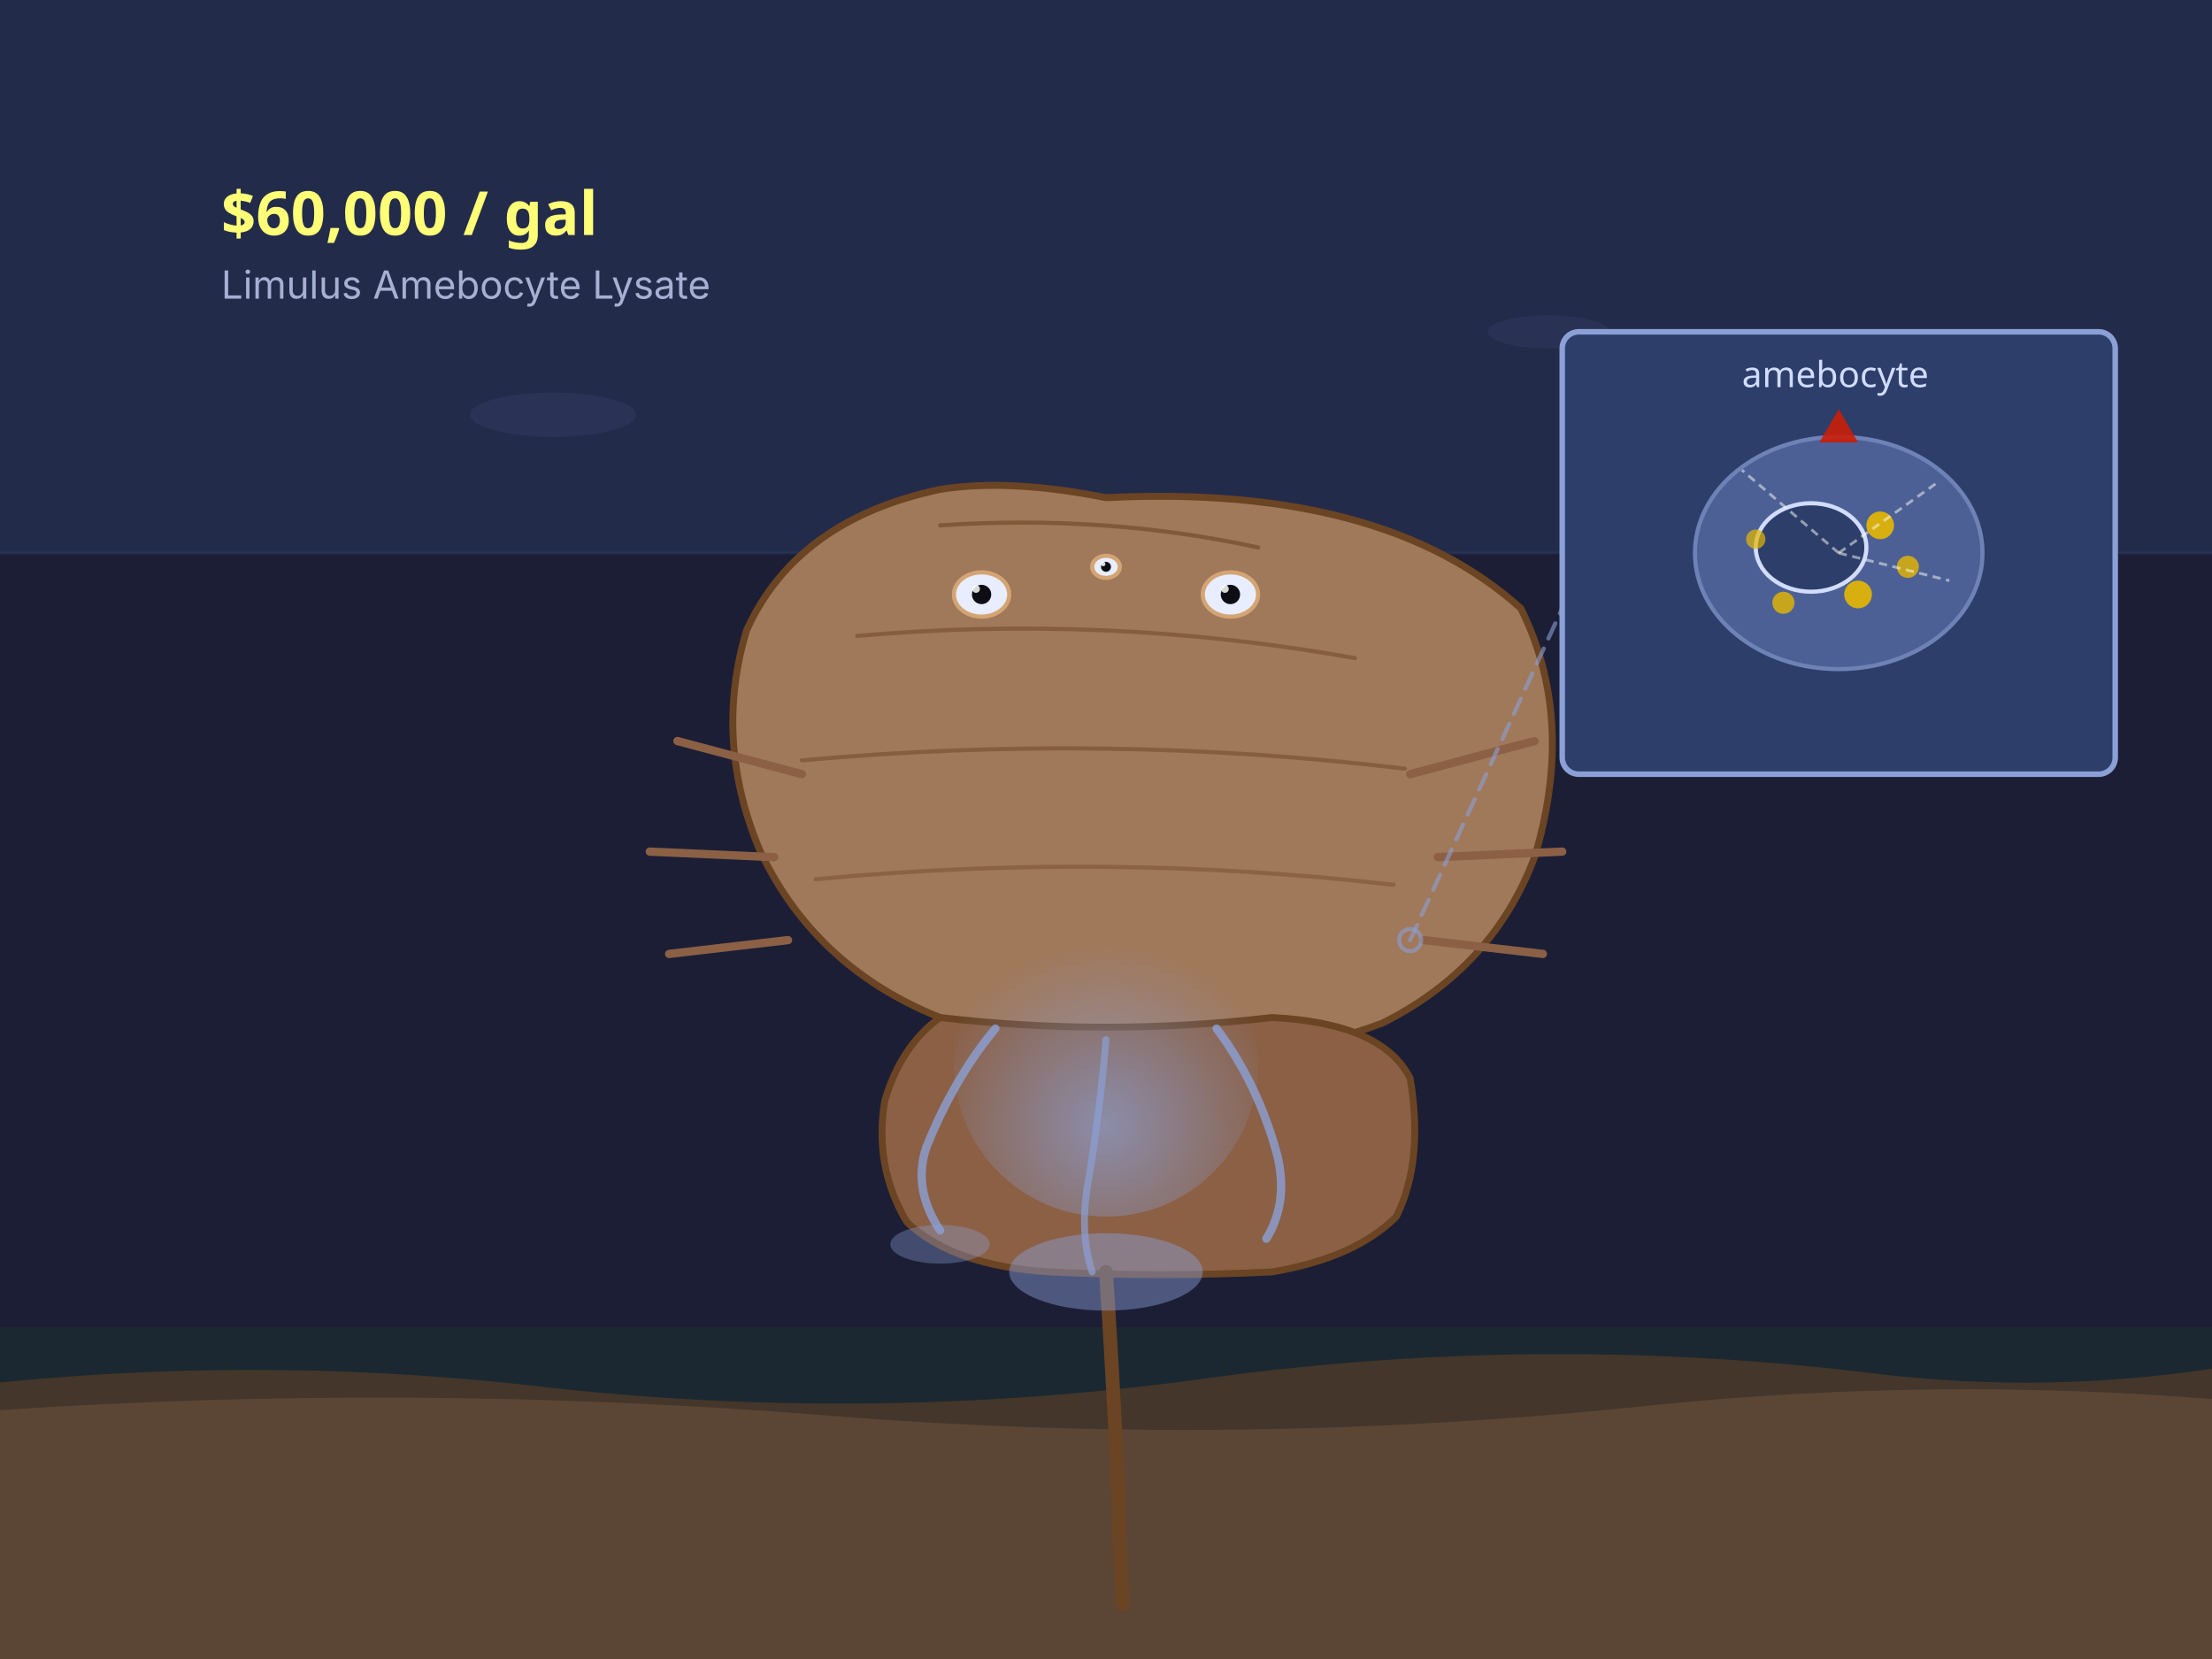
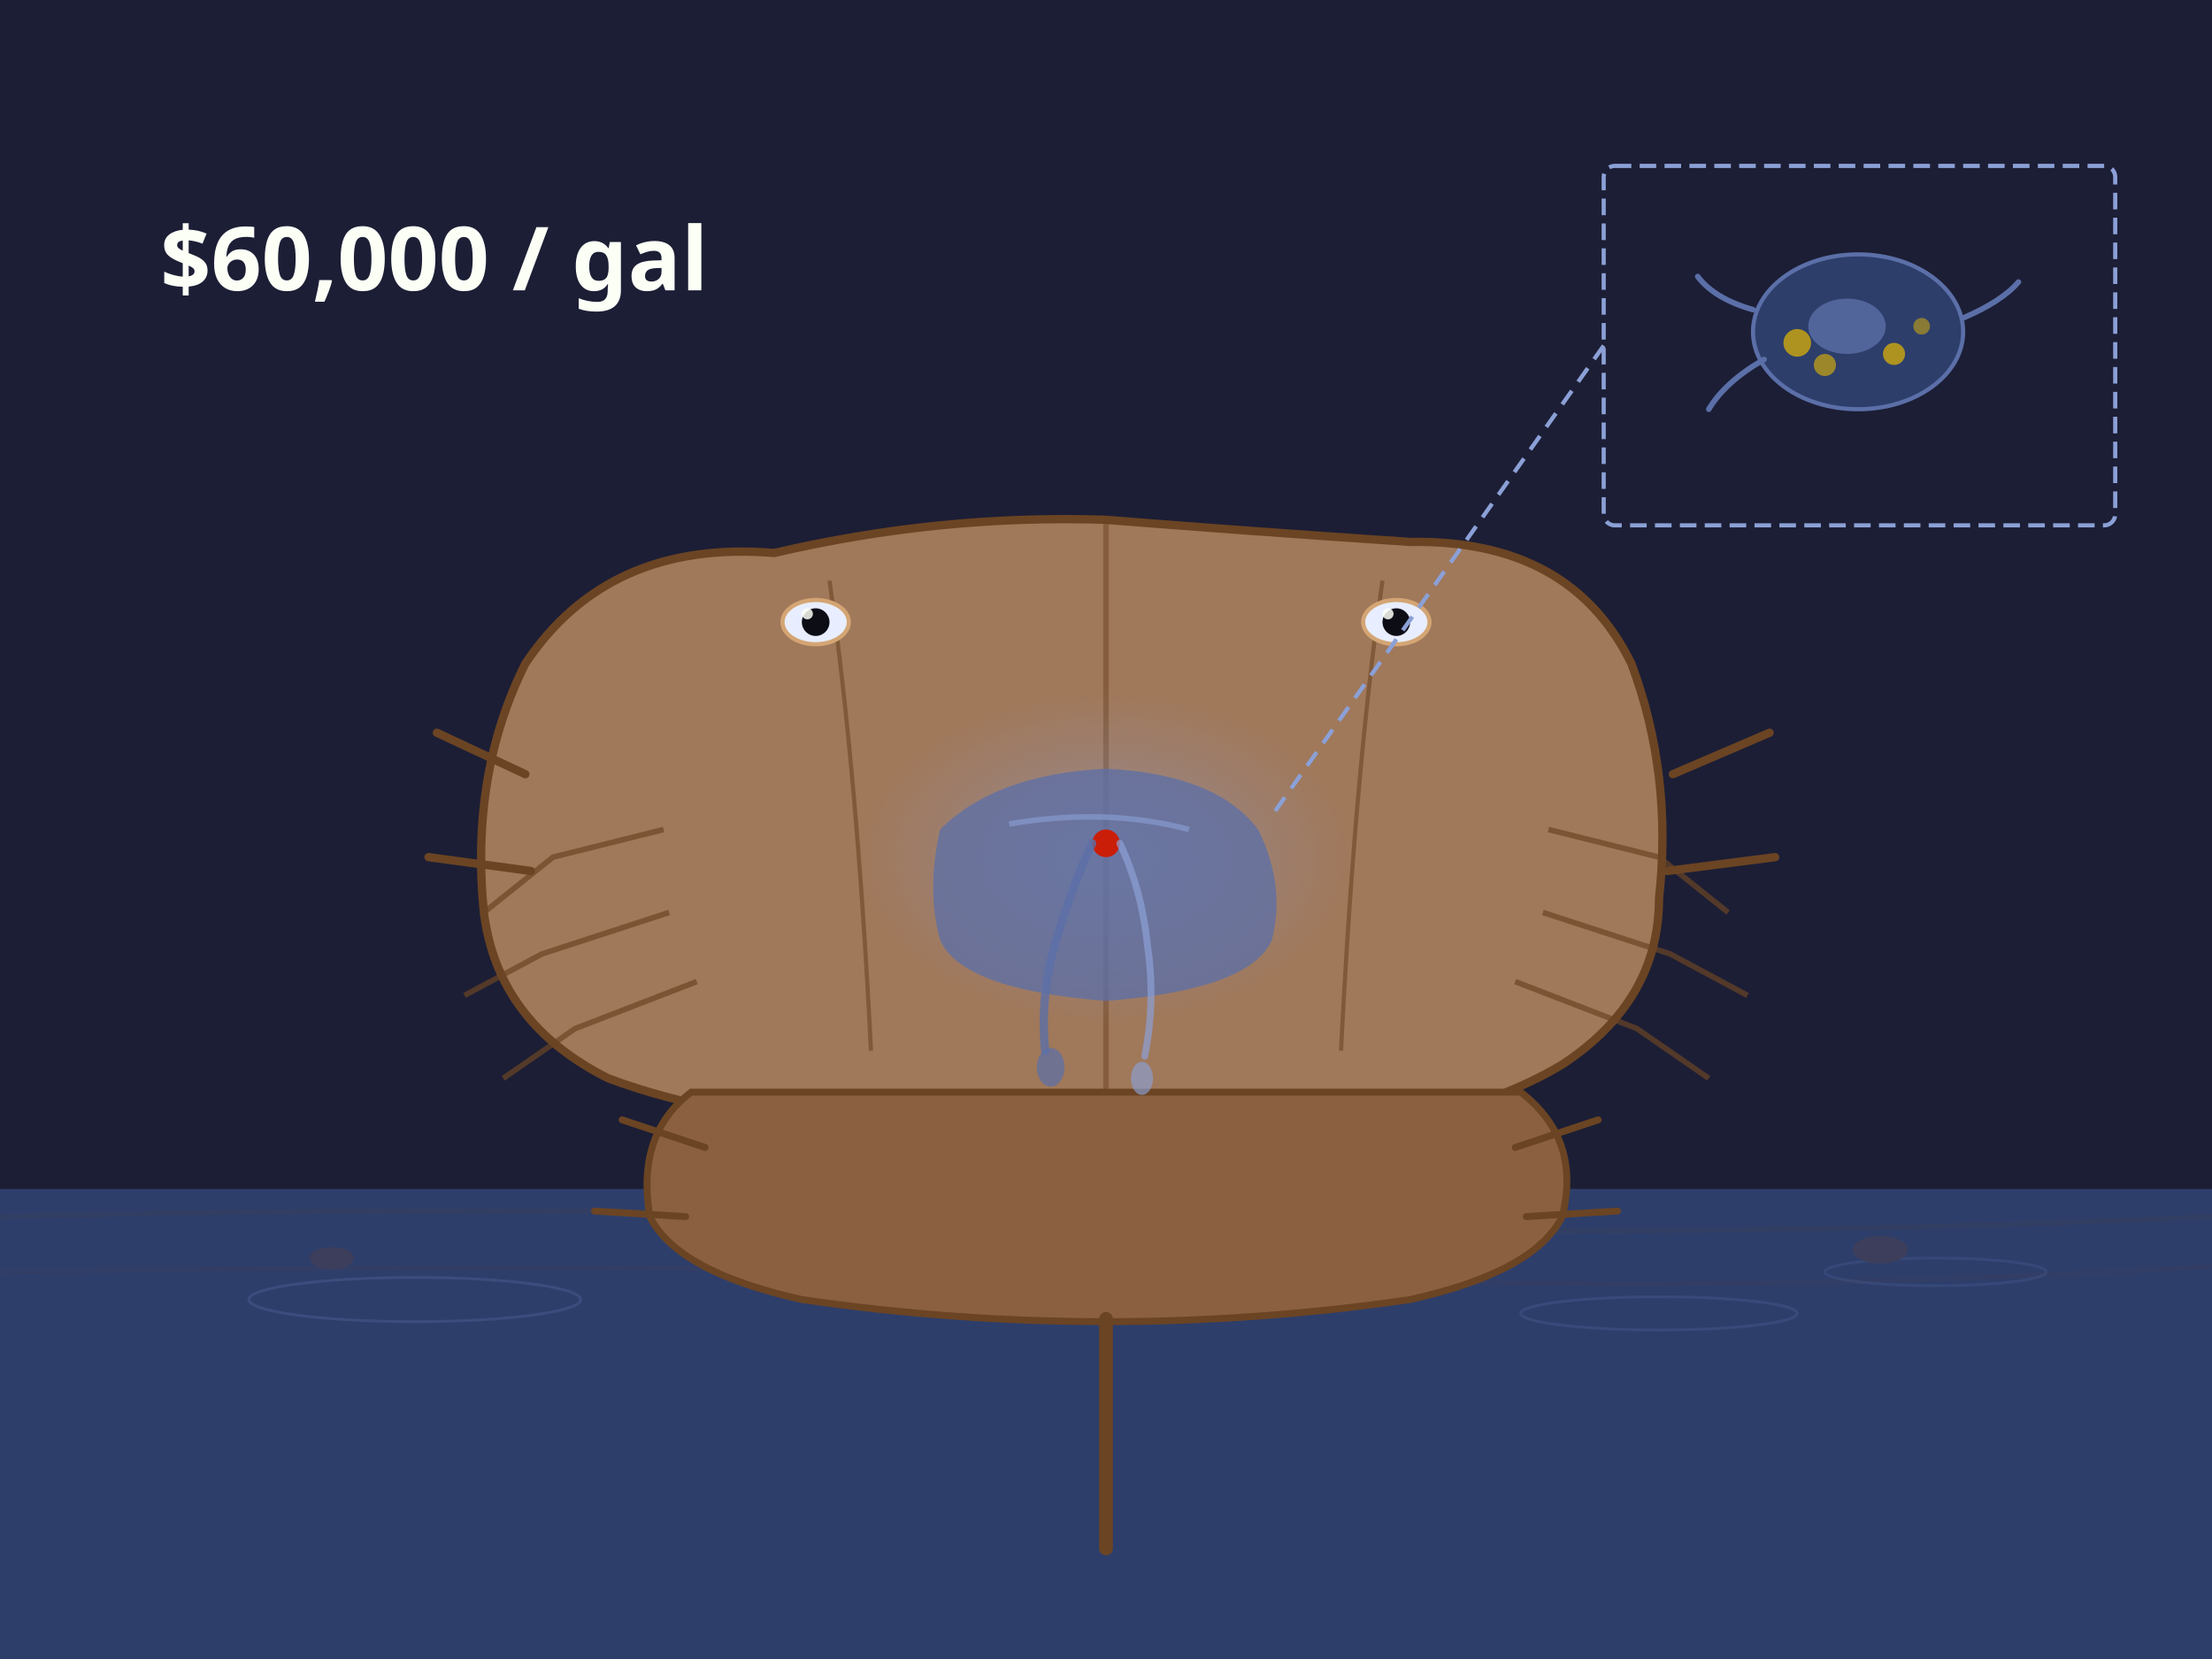
<svg xmlns="http://www.w3.org/2000/svg" viewBox="0 0 800 600" width="800" height="600">
  <defs>
-     <radialGradient id="blood-pool" cx="50%" cy="70%" r="60%">
-       <stop offset="0%" stop-color="#8BA0D6" stop-opacity="0.7" />
+     <radialGradient id="blood-glow" cx="50%" cy="50%" r="50%">
+       <stop offset="0%" stop-color="#8BA0D6" stop-opacity="0.45" />
      <stop offset="100%" stop-color="#8BA0D6" stop-opacity="0" />
    </radialGradient>
  </defs>
-   <g id="bg" data-label="Dark ocean shelf environment, navy-midnight tones">
-     <rect width="800" height="600" fill="#1C1E35" />
-     <rect x="0" y="0" width="800" height="200" fill="#2D3E6B" opacity="0.4" />
-     <rect x="0" y="480" width="800" height="120" fill="#1A5C1E" opacity="0.15" />
+   <g id="bg" data-label="dark ocean floor background">
+     <rect x="0" y="0" width="800" height="600" fill="#1C1E35" />
+     <rect x="0" y="430" width="800" height="170" fill="#2D3E6B" />
+     <path d="M 0 440 Q 200 435 400 442 Q 600 449 800 440" fill="none" stroke="#3D3E5B" stroke-width="2" opacity="0.4" />
+     <path d="M 0 460 Q 250 456 500 463 Q 650 467 800 458" fill="none" stroke="#3D3E5B" stroke-width="2" opacity="0.3" />
  </g>
-   <g id="context" data-label="Sandy ocean bottom texture and horizon line">
-     <path d="M 0 500 Q 100 490 200 502 Q 320 515 440 498 Q 560 482 680 497 Q 740 504 800 495 L 800 600 L 0 600 Z" fill="#6B4423" opacity="0.5" />
-     <path d="M 0 510 Q 150 500 300 512 Q 450 524 600 508 Q 700 498 800 506 L 800 600 L 0 600 Z" fill="#A0785A" opacity="0.25" />
-     <line x1="0" y1="200" x2="800" y2="200" stroke="#2D3E6B" stroke-width="1" opacity="0.4" />
-     <ellipse cx="200" cy="150" rx="30" ry="8" fill="#5B6FA8" opacity="0.12" />
-     <ellipse cx="560" cy="120" rx="22" ry="6" fill="#5B6FA8" opacity="0.1" />
+   <g id="context" data-label="sandy ocean shelf bottom with subtle sediment">
+     <ellipse cx="150" cy="470" rx="60" ry="8" fill="none" stroke="#5B6FA8" stroke-width="1" opacity="0.3" />
+     <ellipse cx="600" cy="475" rx="50" ry="6" fill="none" stroke="#5B6FA8" stroke-width="1" opacity="0.25" />
+     <ellipse cx="700" cy="460" rx="40" ry="5" fill="none" stroke="#5B6FA8" stroke-width="1" opacity="0.2" />
+     <ellipse cx="120" cy="455" rx="8" ry="4" fill="#3D3E5B" />
+     <ellipse cx="680" cy="452" rx="10" ry="5" fill="#3D3E5B" />
  </g>
-   <g id="subject" data-label="Horseshoe crab viewed from above, carapace and tail detail">
-     <path d="M 400 180 Q 500 175 550 220 Q 570 260 555 310 Q 540 350 500 370 Q 460 385 420 382 Q 380 380 340 368 Q 295 350 275 308 Q 258 268 270 228 Q 288 188 340 177 Q 365 173 400 180 Z" fill="#A0785A" stroke="#6B4423" stroke-width="2.5" stroke-linecap="round" stroke-linejoin="round" />
-     <path d="M 340 190 Q 400 186 455 198" stroke="#6B4423" stroke-width="1.5" fill="none" opacity="0.6" stroke-linecap="round" />
-     <path d="M 310 230 Q 400 222 490 238" stroke="#6B4423" stroke-width="1.5" fill="none" opacity="0.5" stroke-linecap="round" />
-     <path d="M 290 275 Q 400 265 508 278" stroke="#6B4423" stroke-width="1.5" fill="none" opacity="0.5" stroke-linecap="round" />
-     <path d="M 295 318 Q 400 308 504 320" stroke="#6B4423" stroke-width="1.5" fill="none" opacity="0.4" stroke-linecap="round" />
-     <path d="M 340 368 Q 400 375 460 368 Q 500 370 510 390 Q 515 420 505 440 Q 490 455 460 460 Q 420 462 380 460 Q 345 458 328 442 Q 316 422 320 398 Q 326 378 340 368 Z" fill="#8B6045" stroke="#6B4423" stroke-width="2.5" stroke-linecap="round" stroke-linejoin="round" />
-     <path d="M 400 460 Q 402 490 404 530 Q 405 560 406 580" stroke="#6B4423" stroke-width="5" stroke-linecap="round" fill="none" />
-     <ellipse cx="355" cy="215" rx="10" ry="8" fill="#E8EEFF" stroke="#D4A574" stroke-width="1.5" />
-     <circle cx="355" cy="215" r="3.5" fill="#0D0D16" />
-     <circle cx="353" cy="213" r="1.4" fill="#FBFFF6" opacity="0.85" />
-     <ellipse cx="445" cy="215" rx="10" ry="8" fill="#E8EEFF" stroke="#D4A574" stroke-width="1.5" />
-     <circle cx="445" cy="215" r="3.5" fill="#0D0D16" />
-     <circle cx="443" cy="213" r="1.4" fill="#FBFFF6" opacity="0.85" />
-     <ellipse cx="400" cy="205" rx="5" ry="4" fill="#E8EEFF" stroke="#D4A574" stroke-width="1.5" />
-     <circle cx="400" cy="205" r="1.8" fill="#0D0D16" />
-     <circle cx="399" cy="204" r="0.8" fill="#FBFFF6" opacity="0.85" />
-     <line x1="290" y1="280" x2="245" y2="268" stroke="#8B6045" stroke-width="3" stroke-linecap="round" />
-     <line x1="280" y1="310" x2="235" y2="308" stroke="#8B6045" stroke-width="3" stroke-linecap="round" />
-     <line x1="285" y1="340" x2="242" y2="345" stroke="#8B6045" stroke-width="3" stroke-linecap="round" />
-     <line x1="510" y1="280" x2="555" y2="268" stroke="#8B6045" stroke-width="3" stroke-linecap="round" />
-     <line x1="520" y1="310" x2="565" y2="308" stroke="#8B6045" stroke-width="3" stroke-linecap="round" />
-     <line x1="515" y1="340" x2="558" y2="345" stroke="#8B6045" stroke-width="3" stroke-linecap="round" />
+   <g id="subject" data-label="Limulus polyphemus horseshoe crab from above, carapace and tail">
+     <path d="M 280 200 Q 220 195 190 240 Q 170 280 175 330 Q 180 370 220 390 Q 260 405 320 408 Q 360 412 400 410 Q 450 412 490 408 Q 535 403 565 385 Q 600 362 600 325 Q 605 280 590 240 Q 568 195 510 196 Q 450 192 400 188 Q 340 186 280 200 Z" fill="#A0785A" stroke="#6B4423" stroke-width="3" stroke-linejoin="round" />
+     <path d="M 300 210 Q 310 280 315 380" fill="none" stroke="#6B4423" stroke-width="1.5" opacity="0.6" />
+     <path d="M 500 210 Q 490 280 485 380" fill="none" stroke="#6B4423" stroke-width="1.5" opacity="0.6" />
+     <path d="M 400 188 Q 400 300 400 410" fill="none" stroke="#6B4423" stroke-width="2" opacity="0.5" />
+     <path d="M 190 280 L 158 265" stroke="#6B4423" stroke-width="3" stroke-linecap="round" fill="none" />
+     <path d="M 192 315 L 155 310" stroke="#6B4423" stroke-width="3" stroke-linecap="round" fill="none" />
+     <path d="M 605 280 L 640 265" stroke="#6B4423" stroke-width="3" stroke-linecap="round" fill="none" />
+     <path d="M 603 315 L 642 310" stroke="#6B4423" stroke-width="3" stroke-linecap="round" fill="none" />
+     <ellipse cx="295" cy="225" rx="12" ry="8" fill="#E8EEFF" stroke="#D4A574" stroke-width="1.5" />
+     <circle cx="295" cy="225" r="5" fill="#0D0D16" />
+     <circle cx="292" cy="222" r="2" fill="#FBFFF6" opacity="0.85" />
+     <ellipse cx="505" cy="225" rx="12" ry="8" fill="#E8EEFF" stroke="#D4A574" stroke-width="1.5" />
+     <circle cx="505" cy="225" r="5" fill="#0D0D16" />
+     <circle cx="502" cy="222" r="2" fill="#FBFFF6" opacity="0.85" />
+     <path d="M 250 395 Q 230 410 235 440 Q 245 460 290 470 Q 345 478 400 478 Q 455 478 510 470 Q 555 460 565 440 Q 572 412 550 395 Z" fill="#8B6040" stroke="#6B4423" stroke-width="2.5" />
+     <path d="M 255 415 L 225 405" stroke="#6B4423" stroke-width="2.5" stroke-linecap="round" fill="none" />
+     <path d="M 248 440 L 215 438" stroke="#6B4423" stroke-width="2.5" stroke-linecap="round" fill="none" />
+     <path d="M 548 415 L 578 405" stroke="#6B4423" stroke-width="2.5" stroke-linecap="round" fill="none" />
+     <path d="M 552 440 L 585 438" stroke="#6B4423" stroke-width="2.5" stroke-linecap="round" fill="none" />
+     <path d="M 400 477 Q 400 510 400 560" stroke="#6B4423" stroke-width="5" stroke-linecap="round" fill="none" />
+     <g stroke="#6B4423" stroke-width="2" fill="none" opacity="0.7">
+       <path d="M 240 300 L 200 310 L 175 330" />
+       <path d="M 242 330 L 196 345 L 168 360" />
+       <path d="M 252 355 L 208 372 L 182 390" />
+       <path d="M 560 300 L 600 310 L 625 330" />
+       <path d="M 558 330 L 604 345 L 632 360" />
+       <path d="M 548 355 L 592 372 L 618 390" />
+     </g>
  </g>
-   <g id="detail-blood" data-label="Blue hemocyanin blood pooling from gill sampling site">
-     <circle cx="400" cy="385" r="55" fill="url(#blood-pool)" />
-     <path d="M 360 372 Q 345 390 335 415 Q 330 430 340 445" stroke="#8BA0D6" stroke-width="3" stroke-linecap="round" fill="none" opacity="0.8" />
-     <path d="M 440 372 Q 455 392 462 418 Q 466 435 458 448" stroke="#8BA0D6" stroke-width="3" stroke-linecap="round" fill="none" opacity="0.8" />
-     <path d="M 400 376 Q 398 400 394 425 Q 390 445 395 460" stroke="#8BA0D6" stroke-width="2.5" stroke-linecap="round" fill="none" opacity="0.7" />
-     <ellipse cx="400" cy="460" rx="35" ry="14" fill="#8BA0D6" opacity="0.45" />
-     <ellipse cx="340" cy="450" rx="18" ry="7" fill="#8BA0D6" opacity="0.35" />
+   <g id="detail-blood" data-label="blue hemocyanin blood pooling from cardiac puncture sampling site">
+     <ellipse cx="400" cy="310" rx="90" ry="60" fill="url(#blood-glow)" />
+     <path d="M 340 300 Q 360 280 400 278 Q 440 280 455 300 Q 465 320 460 340 Q 452 358 400 362 Q 348 358 340 340 Q 335 322 340 300 Z" fill="#5B6FA8" opacity="0.75" />
+     <path d="M 365 298 Q 400 292 430 300" fill="none" stroke="#8BA0D6" stroke-width="2" opacity="0.6" />
+     <circle cx="400" cy="305" r="5" fill="#CA1E08" />
+     <path d="M 395 305 Q 388 320 382 340 Q 376 360 378 380" fill="none" stroke="#5B6FA8" stroke-width="3" stroke-linecap="round" opacity="0.8" />
+     <path d="M 405 305 Q 413 322 415 342 Q 418 362 414 382" fill="none" stroke="#8BA0D6" stroke-width="2.5" stroke-linecap="round" opacity="0.7" />
+     <ellipse cx="380" cy="386" rx="5" ry="7" fill="#5B6FA8" opacity="0.7" />
+     <ellipse cx="413" cy="390" rx="4" ry="6" fill="#8BA0D6" opacity="0.65" />
  </g>
-   <g id="detail-cell" data-label="Enlarged amebocyte cell inset showing clotting reaction">
-     <rect x="565" y="120" width="200" height="160" rx="6" fill="#2D3E6B" stroke="#8BA0D6" stroke-width="2" />
-     <ellipse cx="665" cy="200" rx="52" ry="42" fill="#5B6FA8" opacity="0.7" stroke="#8BA0D6" stroke-width="1.5" />
-     <ellipse cx="655" cy="198" rx="20" ry="16" fill="#2D3E6B" stroke="#D1DCFF" stroke-width="1.5" />
-     <circle cx="680" cy="190" r="5" fill="#E6B800" opacity="0.9" />
-     <circle cx="690" cy="205" r="4" fill="#E6B800" opacity="0.8" />
-     <circle cx="672" cy="215" r="5" fill="#E6B800" opacity="0.9" />
-     <circle cx="645" cy="218" r="4" fill="#E6B800" opacity="0.8" />
-     <circle cx="635" cy="195" r="3.5" fill="#E6B800" opacity="0.7" />
-     <line x1="665" y1="200" x2="700" y2="175" stroke="#FBFFF6" stroke-width="1" opacity="0.5" stroke-dasharray="3 2" />
-     <line x1="665" y1="200" x2="705" y2="210" stroke="#FBFFF6" stroke-width="1" opacity="0.5" stroke-dasharray="3 2" />
-     <line x1="665" y1="200" x2="630" y2="170" stroke="#FBFFF6" stroke-width="1" opacity="0.5" stroke-dasharray="3 2" />
-     <polygon points="665,148 672,160 658,160" fill="#CA1E08" opacity="0.9" />
-     <text x="630" y="140" font-family="Barlow, system-ui, sans-serif" font-size="13" fill="#D1DCFF">amebocyte</text>
+   <g id="label" data-label="cost label for processed LAL reagent">
+     <text x="58" y="105" font-family="Barlow, sans-serif" font-size="32" font-weight="900" fill="#FBFFF6">$60,000 / gal</text>
  </g>
-   <g id="label" data-label="Value label and connection annotation">
-     <text x="80" y="85" font-family="Barlow, system-ui, sans-serif" font-size="22" font-weight="900" fill="#FFFF77">$60,000 / gal</text>
-     <text x="80" y="108" font-family="Inter, system-ui, sans-serif" font-size="14" fill="#D1DCFF" opacity="0.75">Limulus Amebocyte Lysate</text>
-   </g>
-   <g id="overlay" data-label="Connection line from crab to amebocyte inset, emphasis marks">
-     <line x1="510" y1="340" x2="565" y2="220" stroke="#8BA0D6" stroke-width="1.5" stroke-dasharray="6 4" opacity="0.6" stroke-linecap="round" />
-     <circle cx="510" cy="340" r="4" fill="none" stroke="#8BA0D6" stroke-width="1.5" opacity="0.6" />
+   <g id="overlay" data-label="amebocyte cell inset detail with connection line">
+     <rect x="580" y="60" width="185" height="130" rx="4" fill="#1C1E35" stroke="#8BA0D6" stroke-width="1.5" stroke-dasharray="6 3" />
+     <ellipse cx="672" cy="120" rx="38" ry="28" fill="#2D3E6B" stroke="#5B6FA8" stroke-width="1.5" />
+     <ellipse cx="668" cy="118" rx="14" ry="10" fill="#5B6FA8" opacity="0.8" />
+     <circle cx="650" cy="124" r="5" fill="#E6B800" opacity="0.7" />
+     <circle cx="660" cy="132" r="4" fill="#E6B800" opacity="0.6" />
+     <circle cx="685" cy="128" r="4" fill="#E6B800" opacity="0.7" />
+     <circle cx="695" cy="118" r="3" fill="#E6B800" opacity="0.5" />
+     <path d="M 634 112 Q 620 108 614 100" fill="none" stroke="#5B6FA8" stroke-width="2" stroke-linecap="round" />
+     <path d="M 638 130 Q 624 138 618 148" fill="none" stroke="#5B6FA8" stroke-width="2" stroke-linecap="round" />
+     <path d="M 710 115 Q 724 109 730 102" fill="none" stroke="#5B6FA8" stroke-width="2" stroke-linecap="round" />
+     <line x1="580" y1="125" x2="460" y2="295" stroke="#8BA0D6" stroke-width="1.5" stroke-dasharray="6 4" />
  </g>
</svg>
